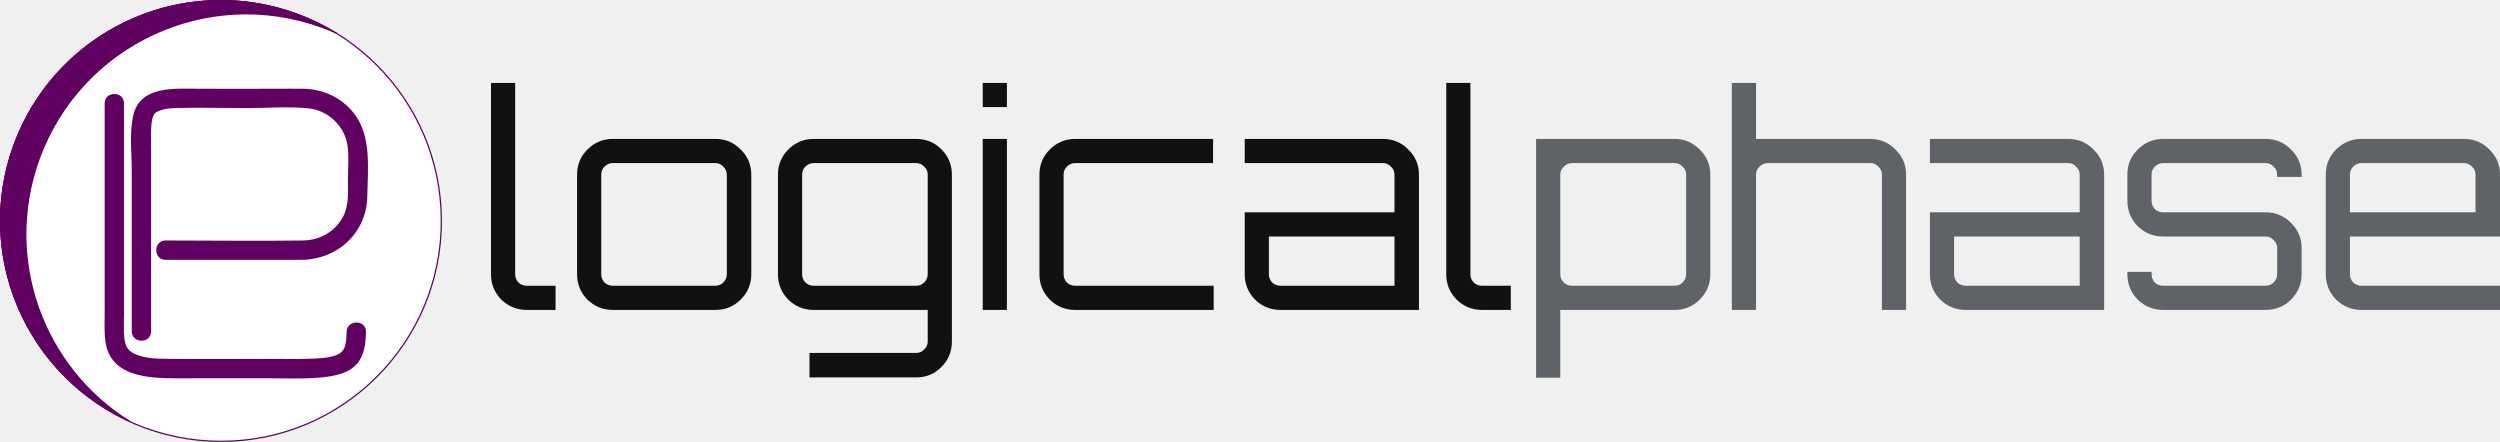
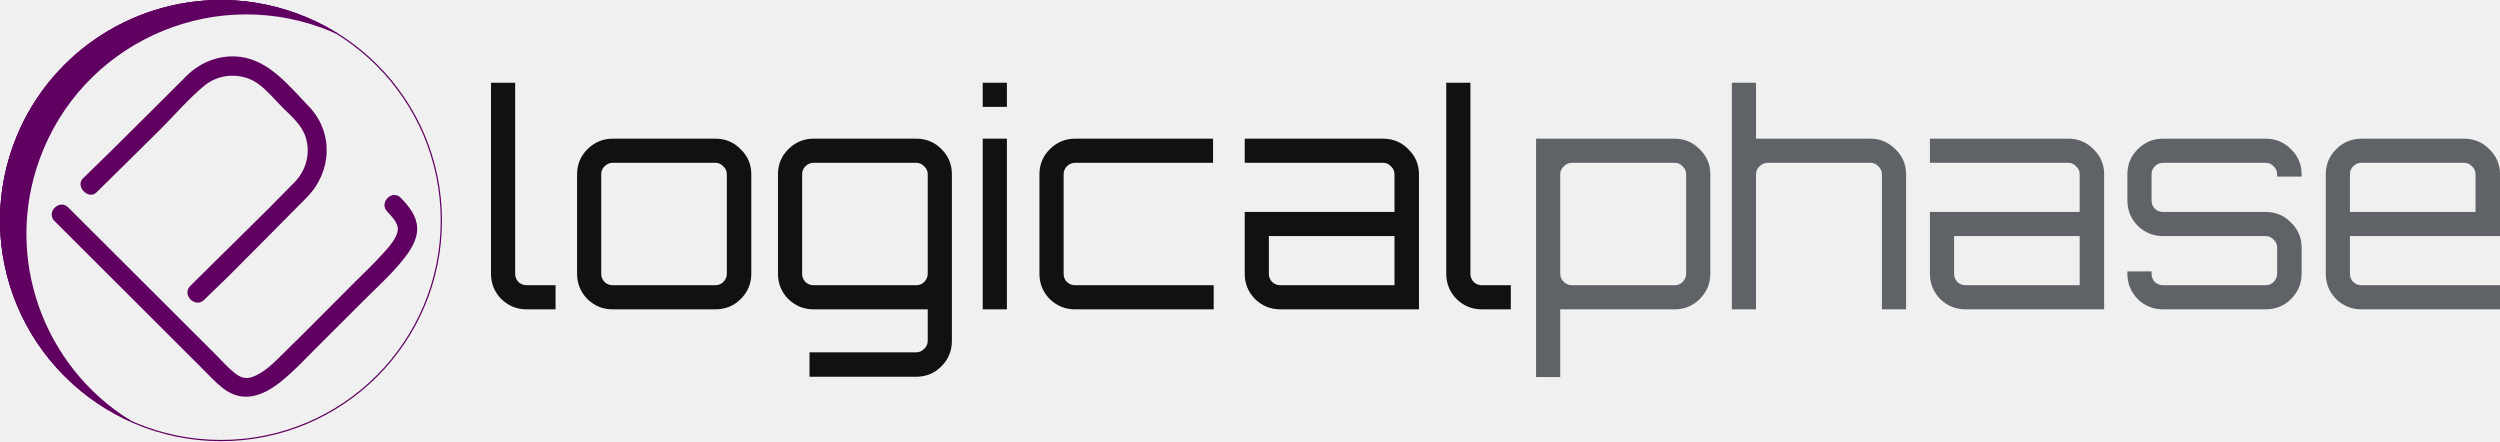
- <svg xmlns="http://www.w3.org/2000/svg" width="1991.035" height="351.998">
+ <svg xmlns="http://www.w3.org/2000/svg" width="204" height="36">
  <defs>
    <clipPath clipPathUnits="userSpaceOnUse" id="c">
      <path d="M16.149 185.079C-8.747 116.677 26.52 41.044 94.922 16.149 163.323-8.747 238.955 26.52 263.851 94.922c24.897 68.401-10.371 144.033-78.772 168.929-14.884 5.417-30.098 7.986-45.069 7.985-53.833-.005-104.383-33.24-123.861-86.757" />
    </clipPath>
    <clipPath clipPathUnits="userSpaceOnUse" id="a">
      <path d="M62.116 228.601h186v-199h-186z" />
    </clipPath>
    <clipPath clipPathUnits="userSpaceOnUse" id="b">
      <path d="M78.116 232.601h172v-181h-172z" />
    </clipPath>
  </defs>
-   <g transform="matrix(1.33333 0 0 -1.33333 -362.884 364.15)">
-     <circle transform="scale(1 -1)" r="131.624" cy="-141.114" cx="404.162" fill="#fff" stroke="#600062" stroke-width=".75" stroke-linejoin="round" />
+   <g transform="matrix(.13661 0 0 -.13636 -37.18 37.243)">
+     <circle transform="scale(1 -1)" r="131.624" cy="-141.114" cx="404.162" fill="none" stroke="#600062" stroke-width=".75" stroke-linejoin="round" />
    <g transform="translate(263.999 1.277)" clip-path="url(#c)" stroke="#600060">
      <path d="M139.759 271.837c-53.743-.104-104.161-33.32-123.611-86.759-23.77-65.31 7.311-137.208 69.709-165.244-52.027 32.155-76.175 97.403-54.432 157.14 24.896 68.402 100.528 103.67 168.93 78.774a133.627 133.627 0 009.064-3.685 132.366 132.366 0 01-24.34 11.789c-14.964 5.446-30.272 8.014-45.32 7.985z" fill="#600060" stroke-width="1" />
    </g>
  </g>
  <g aria-label="logicalphase" style="line-height:1.25;-inkscape-font-specification:Orbitron;font-variant-ligatures:normal;font-variant-caps:normal;font-variant-numeric:normal;text-align:start" font-weight="400" font-size="72" font-family="Orbitron" letter-spacing="0" word-spacing="0" stroke-width=".307">
-     <path d="M419.445 246.817q-11.74 0-20.192-8.218-8.218-8.452-8.218-20.192V66.03h19.253v152.378q0 3.757 2.582 6.575 2.818 2.582 6.575 2.582h23.009v19.253zM487.996 246.817q-11.74 0-20.192-8.218-8.218-8.452-8.218-20.192v-79.359q0-11.739 8.218-19.957 8.452-8.452 20.192-8.452h81.707q11.974 0 20.192 8.452 8.452 8.218 8.452 19.957v79.36q0 11.739-8.452 20.191-8.218 8.218-20.192 8.218zm0-19.253h81.707q3.756 0 6.339-2.582 2.817-2.818 2.817-6.575v-79.359q0-3.756-2.817-6.339-2.583-2.817-6.34-2.817h-81.706q-3.757 0-6.574 2.817-2.583 2.583-2.583 6.34v79.358q0 3.757 2.583 6.575 2.817 2.582 6.574 2.582zM644.696 300.584v-19.488h84.994q3.756 0 6.34-2.817 2.817-2.583 2.817-6.34v-25.122h-90.864q-11.74 0-20.192-8.218-8.218-8.452-8.218-20.192v-79.359q0-11.739 8.218-19.957 8.452-8.452 20.192-8.452h81.707q11.974 0 20.192 8.452 8.217 8.218 8.217 19.957V271.94q0 11.975-8.217 20.192-8.218 8.453-20.192 8.453zm3.287-73.02h81.707q3.756 0 6.34-2.582 2.817-2.818 2.817-6.575v-79.359q0-3.756-2.818-6.339-2.583-2.817-6.34-2.817h-81.706q-3.757 0-6.574 2.817-2.583 2.583-2.583 6.34v79.358q0 3.757 2.583 6.575 2.817 2.582 6.574 2.582zM782.657 246.817V110.639h19.253v136.178zm0-161.535V66.029h19.253v19.253zM856.23 246.817q-11.74 0-20.192-8.218-8.217-8.452-8.217-20.192v-79.359q0-11.739 8.217-19.957 8.453-8.452 20.192-8.452h109.882v19.253H856.23q-3.756 0-6.574 2.817-2.582 2.583-2.582 6.34v79.358q0 3.757 2.582 6.575 2.818 2.582 6.574 2.582h110.352v19.253zM1019.717 246.817q-11.74 0-20.192-8.218-8.217-8.452-8.217-20.192v-49.305h119.273v-30.054q0-3.756-2.817-6.339-2.583-2.817-6.34-2.817H991.308v-19.253h110.116q11.974 0 20.192 8.452 8.453 8.218 8.453 19.957v107.769zm0-19.253h90.864v-39.21h-100.02v30.053q0 3.757 2.582 6.575 2.818 2.582 6.574 2.582zM1180.218 246.817q-11.74 0-20.192-8.218-8.217-8.452-8.217-20.192V66.03h19.252v152.378q0 3.757 2.583 6.575 2.818 2.582 6.574 2.582h23.01v19.253z" style="-inkscape-font-specification:Orbitron" fill="#111" />
-     <path d="M1223.357 300.819v-190.18h110.351q11.74 0 19.957 8.452 8.453 8.218 8.453 19.957v79.36q0 11.739-8.453 20.191-8.217 8.218-19.957 8.218h-91.098v54.002zm28.644-73.255h81.707q3.757 0 6.34-2.582 2.817-2.818 2.817-6.575v-79.359q0-3.756-2.817-6.339-2.583-2.817-6.34-2.817h-81.707q-3.756 0-6.574 2.817-2.817 2.583-2.817 6.34v79.358q0 3.757 2.817 6.575 2.818 2.582 6.574 2.582zM1379.272 246.817V66.029h19.253v44.61h91.098q11.505 0 19.957 8.452 8.453 8.218 8.453 19.957v107.769h-19.253V139.048q0-3.756-2.817-6.339-2.583-2.817-6.34-2.817h-81.707q-3.756 0-6.574 2.817-2.817 2.583-2.817 6.34v107.768zM1565.42 246.817q-11.74 0-20.192-8.218-8.218-8.452-8.218-20.192v-49.305h119.274v-30.054q0-3.756-2.818-6.339-2.583-2.817-6.34-2.817H1537.01v-19.253h110.117q11.974 0 20.192 8.452 8.452 8.218 8.452 19.957v107.769zm0-19.253h90.864v-39.21h-100.02v30.053q0 3.757 2.582 6.575 2.817 2.582 6.574 2.582zM1722.689 246.817q-11.74 0-20.192-8.218-8.218-8.452-8.218-20.192v-1.878h19.253v1.878q0 3.757 2.583 6.575 2.817 2.582 6.574 2.582h81.707q3.756 0 6.339-2.582 2.817-2.818 2.817-6.575v-20.896q0-3.757-2.817-6.34-2.583-2.817-6.34-2.817h-81.706q-11.74 0-20.192-8.217-8.218-8.453-8.218-20.192v-20.897q0-11.739 8.218-19.957 8.452-8.452 20.192-8.452h81.707q11.974 0 20.191 8.452 8.453 8.218 8.453 19.957v1.879h-19.488v-1.879q0-3.756-2.817-6.339-2.583-2.817-6.34-2.817h-81.706q-3.757 0-6.574 2.817-2.583 2.583-2.583 6.34v20.896q0 3.756 2.583 6.574 2.817 2.583 6.574 2.583h81.707q11.974 0 20.191 8.452 8.453 8.218 8.453 19.957v20.896q0 11.74-8.453 20.192-8.217 8.218-20.191 8.218zM1880.684 246.817q-11.74 0-20.192-8.218-8.218-8.452-8.218-20.192v-79.359q0-11.739 8.218-19.957 8.452-8.452 20.192-8.452h81.707q11.974 0 20.192 8.452 8.452 8.218 8.452 19.957v49.306h-119.508v30.053q0 3.757 2.583 6.575 2.817 2.582 6.574 2.582h110.351v19.253zm-9.157-77.715h100.02v-30.054q0-3.756-2.817-6.339-2.583-2.817-6.34-2.817h-81.706q-3.757 0-6.574 2.817-2.583 2.583-2.583 6.34z" style="-inkscape-font-specification:Orbitron" fill="#5f6368" />
+     <path d="M42.976 25.243q-1.203 0-2.069-.84-.842-.865-.842-2.066V6.753h1.973v15.584q0 .384.264.673.29.264.674.264h2.358v1.969zM50 25.243q-1.203 0-2.07-.84-.841-.865-.841-2.066v-8.116q0-1.2.842-2.041.866-.865 2.069-.865h8.371q1.227 0 2.07.865.865.84.865 2.04v8.117q0 1.2-.866 2.065-.842.84-2.069.84zm0-1.97h8.371q.385 0 .65-.263.289-.289.289-.673v-8.116q0-.384-.29-.648-.264-.289-.649-.289H50q-.385 0-.674.289-.265.264-.265.648v8.116q0 .384.265.673.289.264.674.264zM66.055 30.742v-1.993h8.708q.385 0 .65-.289.289-.264.289-.648v-2.57h-9.31q-1.203 0-2.069-.84-.842-.864-.842-2.065v-8.116q0-1.2.842-2.041.866-.865 2.069-.865h8.371q1.227 0 2.07.865.841.84.841 2.04v13.592q0 1.225-.842 2.065-.842.865-2.069.865zm.337-7.468h8.371q.385 0 .65-.264.289-.289.289-.673v-8.116q0-.384-.289-.648-.265-.289-.65-.289h-8.371q-.385 0-.674.289-.264.264-.264.648v8.116q0 .384.264.673.289.264.674.264zM80.19 25.243V11.315h1.973v13.928zm0-16.521V6.753h1.973v1.969zM87.729 25.243q-1.203 0-2.07-.84-.841-.865-.841-2.066v-8.116q0-1.2.842-2.041.866-.865 2.069-.865h11.258v1.97H87.73q-.385 0-.674.288-.264.264-.264.648v8.116q0 .384.264.673.289.264.674.264h11.306v1.969zM104.48 25.243q-1.203 0-2.07-.84-.841-.865-.841-2.066v-5.042h12.22V14.22q0-.384-.288-.648-.265-.289-.65-.289H101.57v-1.969h11.282q1.227 0 2.069.865.866.84.866 2.04v11.023zm0-1.97h9.31v-4.01H103.54v3.074q0 .384.265.673.289.264.674.264zM120.924 25.243q-1.203 0-2.069-.84-.842-.865-.842-2.066V6.753h1.973v15.584q0 .384.265.673.288.264.673.264h2.358v1.969z" style="-inkscape-font-specification:Orbitron" fill="#111" />
+     <path d="M125.344 30.766v-19.45h11.307q1.203 0 2.045.864.866.84.866 2.04v8.117q0 1.2-.866 2.065-.842.84-2.045.84h-9.334v5.524zm2.935-7.492h8.372q.385 0 .65-.264.288-.289.288-.673v-8.116q0-.384-.289-.648-.264-.289-.65-.289h-8.37q-.386 0-.674.289-.29.264-.29.648v8.116q0 .384.29.673.288.264.673.264zM141.32 25.243V6.753h1.972v4.562h9.334q1.178 0 2.045.865.866.84.866 2.04v11.023h-1.973V14.22q0-.384-.289-.648-.264-.289-.65-.289h-8.37q-.386 0-.674.289-.29.264-.29.648v11.022zM160.392 25.243q-1.203 0-2.07-.84-.841-.865-.841-2.066v-5.042h12.22V14.22q0-.384-.288-.648-.265-.289-.65-.289h-11.282v-1.969h11.282q1.227 0 2.07.865.865.84.865 2.04v11.023zm0-1.97h9.31v-4.01h-10.248v3.074q0 .384.264.673.289.264.674.264zM176.505 25.243q-1.202 0-2.068-.84-.842-.865-.842-2.066v-.192h1.972v.192q0 .384.265.673.289.264.673.264h8.372q.385 0 .65-.264.288-.289.288-.673V20.2q0-.384-.288-.648-.265-.288-.65-.288h-8.372q-1.202 0-2.068-.84-.842-.865-.842-2.066v-2.137q0-1.2.842-2.041.866-.865 2.068-.865h8.372q1.227 0 2.069.865.866.84.866 2.04v.193h-1.997v-.192q0-.384-.288-.648-.265-.289-.65-.289h-8.372q-.384 0-.673.289-.265.264-.265.648v2.137q0 .384.265.672.289.265.673.265h8.372q1.227 0 2.069.864.866.84.866 2.041v2.137q0 1.2-.866 2.065-.842.84-2.069.84zM192.694 25.243q-1.203 0-2.07-.84-.841-.865-.841-2.066v-8.116q0-1.2.842-2.041.866-.865 2.069-.865h8.371q1.227 0 2.069.865.866.84.866 2.04v5.044h-12.245v3.073q0 .384.265.673.289.264.674.264H204v1.969zm-.939-7.948h10.248V14.22q0-.384-.288-.648-.265-.289-.65-.289h-8.371q-.385 0-.674.289-.265.264-.265.648z" style="-inkscape-font-specification:Orbitron" fill="#5f6368" />
  </g>
  <g>
-     <path d="M276.039 264.286c-.147 5.662-.447 12.538-3.76 15.754-4.928 4.784-15.363 5.18-22.315 5.539-11.101.573-22.295.25-33.405.25-26.54 0-53.092.267-79.63-.013-9.757-.104-21.462.156-30.45-4.342-5.103-2.554-6.782-6.503-7.44-12.218-.755-6.57-.27-13.478-.27-20.068V82.3c0-9.92-15.417-9.936-15.417 0v166.89c0 7.363-.383 14.905.523 22.229 2.508 20.264 18.604 27.074 37.12 29.014 12.84 1.347 25.989.814 38.889.814h53.185c14.547 0 29.524.769 44.004-.791 9.746-1.05 20.479-3.005 27.258-10.776 6.08-6.972 6.896-16.539 7.124-25.393.256-9.924-15.16-9.92-15.416 0" fill="#600060" />
-     <path d="M131.887 206.935c35.98 0 71.962.11 107.942 0 28.677-.086 52.178-21.294 52.681-50.505.379-22.015 3.644-48.037-10.81-66.41-9.714-12.345-24.477-19.097-40.078-19.342-6.921-.108-13.852 0-20.773 0-20.991 0-41.984.108-62.975 0-18.439-.093-45.864-2.512-51.533 20.468-3.511 14.23-1.398 30.532-1.398 45.21v127.529c0 9.92 15.416 9.936 15.416 0V158.279c0-12.492.052-24.986 0-37.478-.024-5.668-.206-11.342-.029-17.008.11-3.524.487-8.483 1.428-10.663 1.292-2.993 2.103-3.633 4.972-4.835 5.093-2.133 11.135-2.222 16.548-2.344 17.565-.397 35.236.144 52.81.144 16.269 0 33.242-1.44 49.462.156 15.53 1.528 28.812 13.926 31.193 29.376 1.351 8.759.351 18.292.351 27.106 0 10.093 1.019 20.546-3.85 29.797-6.26 11.897-18.425 18.79-31.72 18.99-35.32.527-70.683 0-106.006 0h-3.63c-9.92 0-9.937 15.415 0 15.415" fill="#600060" />
+     <g fill="#600060">
+       <path d="M31.596 17.265c.4.42.876.94.869 1.411-.01.703-.738 1.486-1.216 2.015-.763.844-1.597 1.63-2.402 2.434-1.923 1.919-3.827 3.858-5.77 5.757-.714.698-1.544 1.564-2.52 1.888-.555.185-.963.02-1.425-.345-.53-.42-.996-.955-1.473-1.432l-6.732-6.72-5.36-5.35c-.718-.716-1.836.397-1.116 1.116l12.09 12.069c.534.533 1.053 1.106 1.65 1.57 1.649 1.284 3.309.612 4.79-.586 1.028-.832 1.942-1.821 2.877-2.754l3.853-3.846c1.054-1.052 2.195-2.08 3.131-3.24.63-.78 1.266-1.698 1.194-2.75-.064-.944-.698-1.695-1.323-2.352-.7-.736-1.817.38-1.117 1.115" />
+       <path d="M18.698 22.49c2.606-2.602 3.724-3.76 6.323-6.37 2.07-2.08 2.237-5.313.157-7.462-1.567-1.62-3.216-3.737-5.594-4.02-1.599-.19-3.157.388-4.305 1.499-2.534 2.502-5.886 5.901-8.53 8.439-.612.654.488 1.759 1.125 1.123.638-.635 3.95-3.883 5.223-5.154 1.178-1.177 2.304-2.508 3.595-3.566 1.235-1.012 3.096-1.076 4.388-.131.732.535 1.35 1.297 1.989 1.935.731.73 1.562 1.412 1.88 2.433.408 1.313.026 2.691-.923 3.667-2.764 2.834-6.067 6.02-8.503 8.451-.719.718.416 1.852 1.135 1.133" />
+     </g>
  </g>
</svg>
